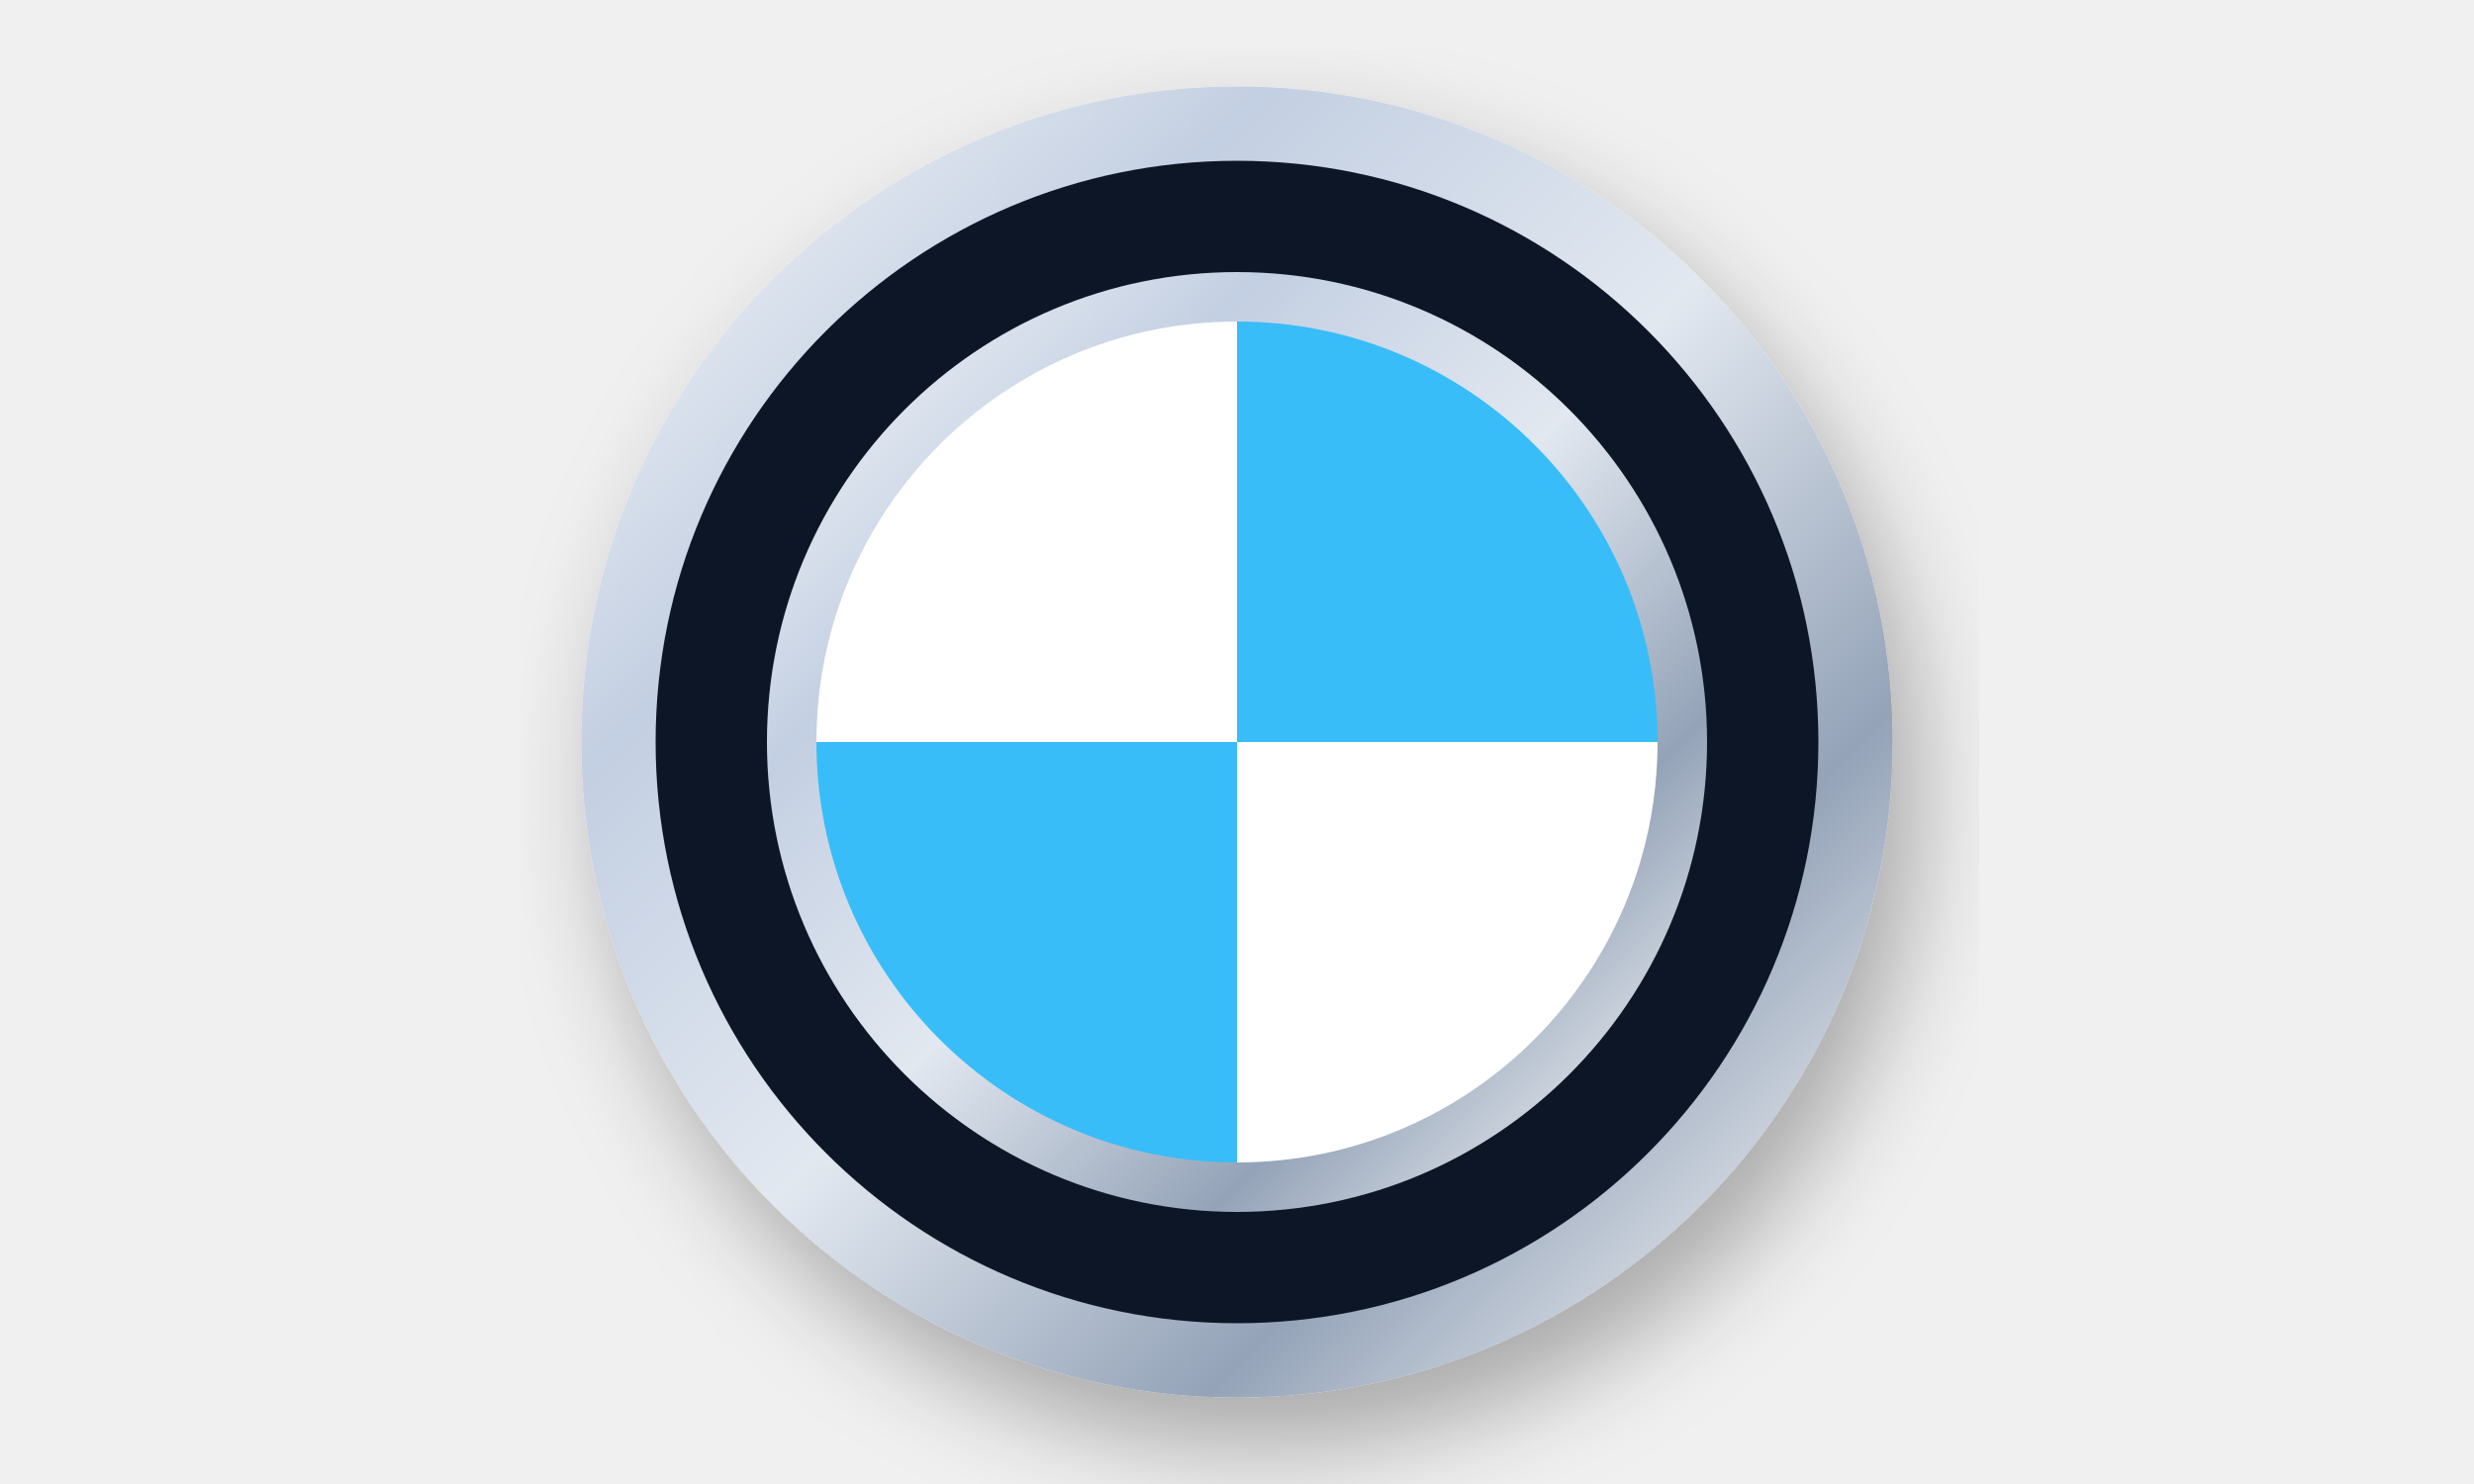
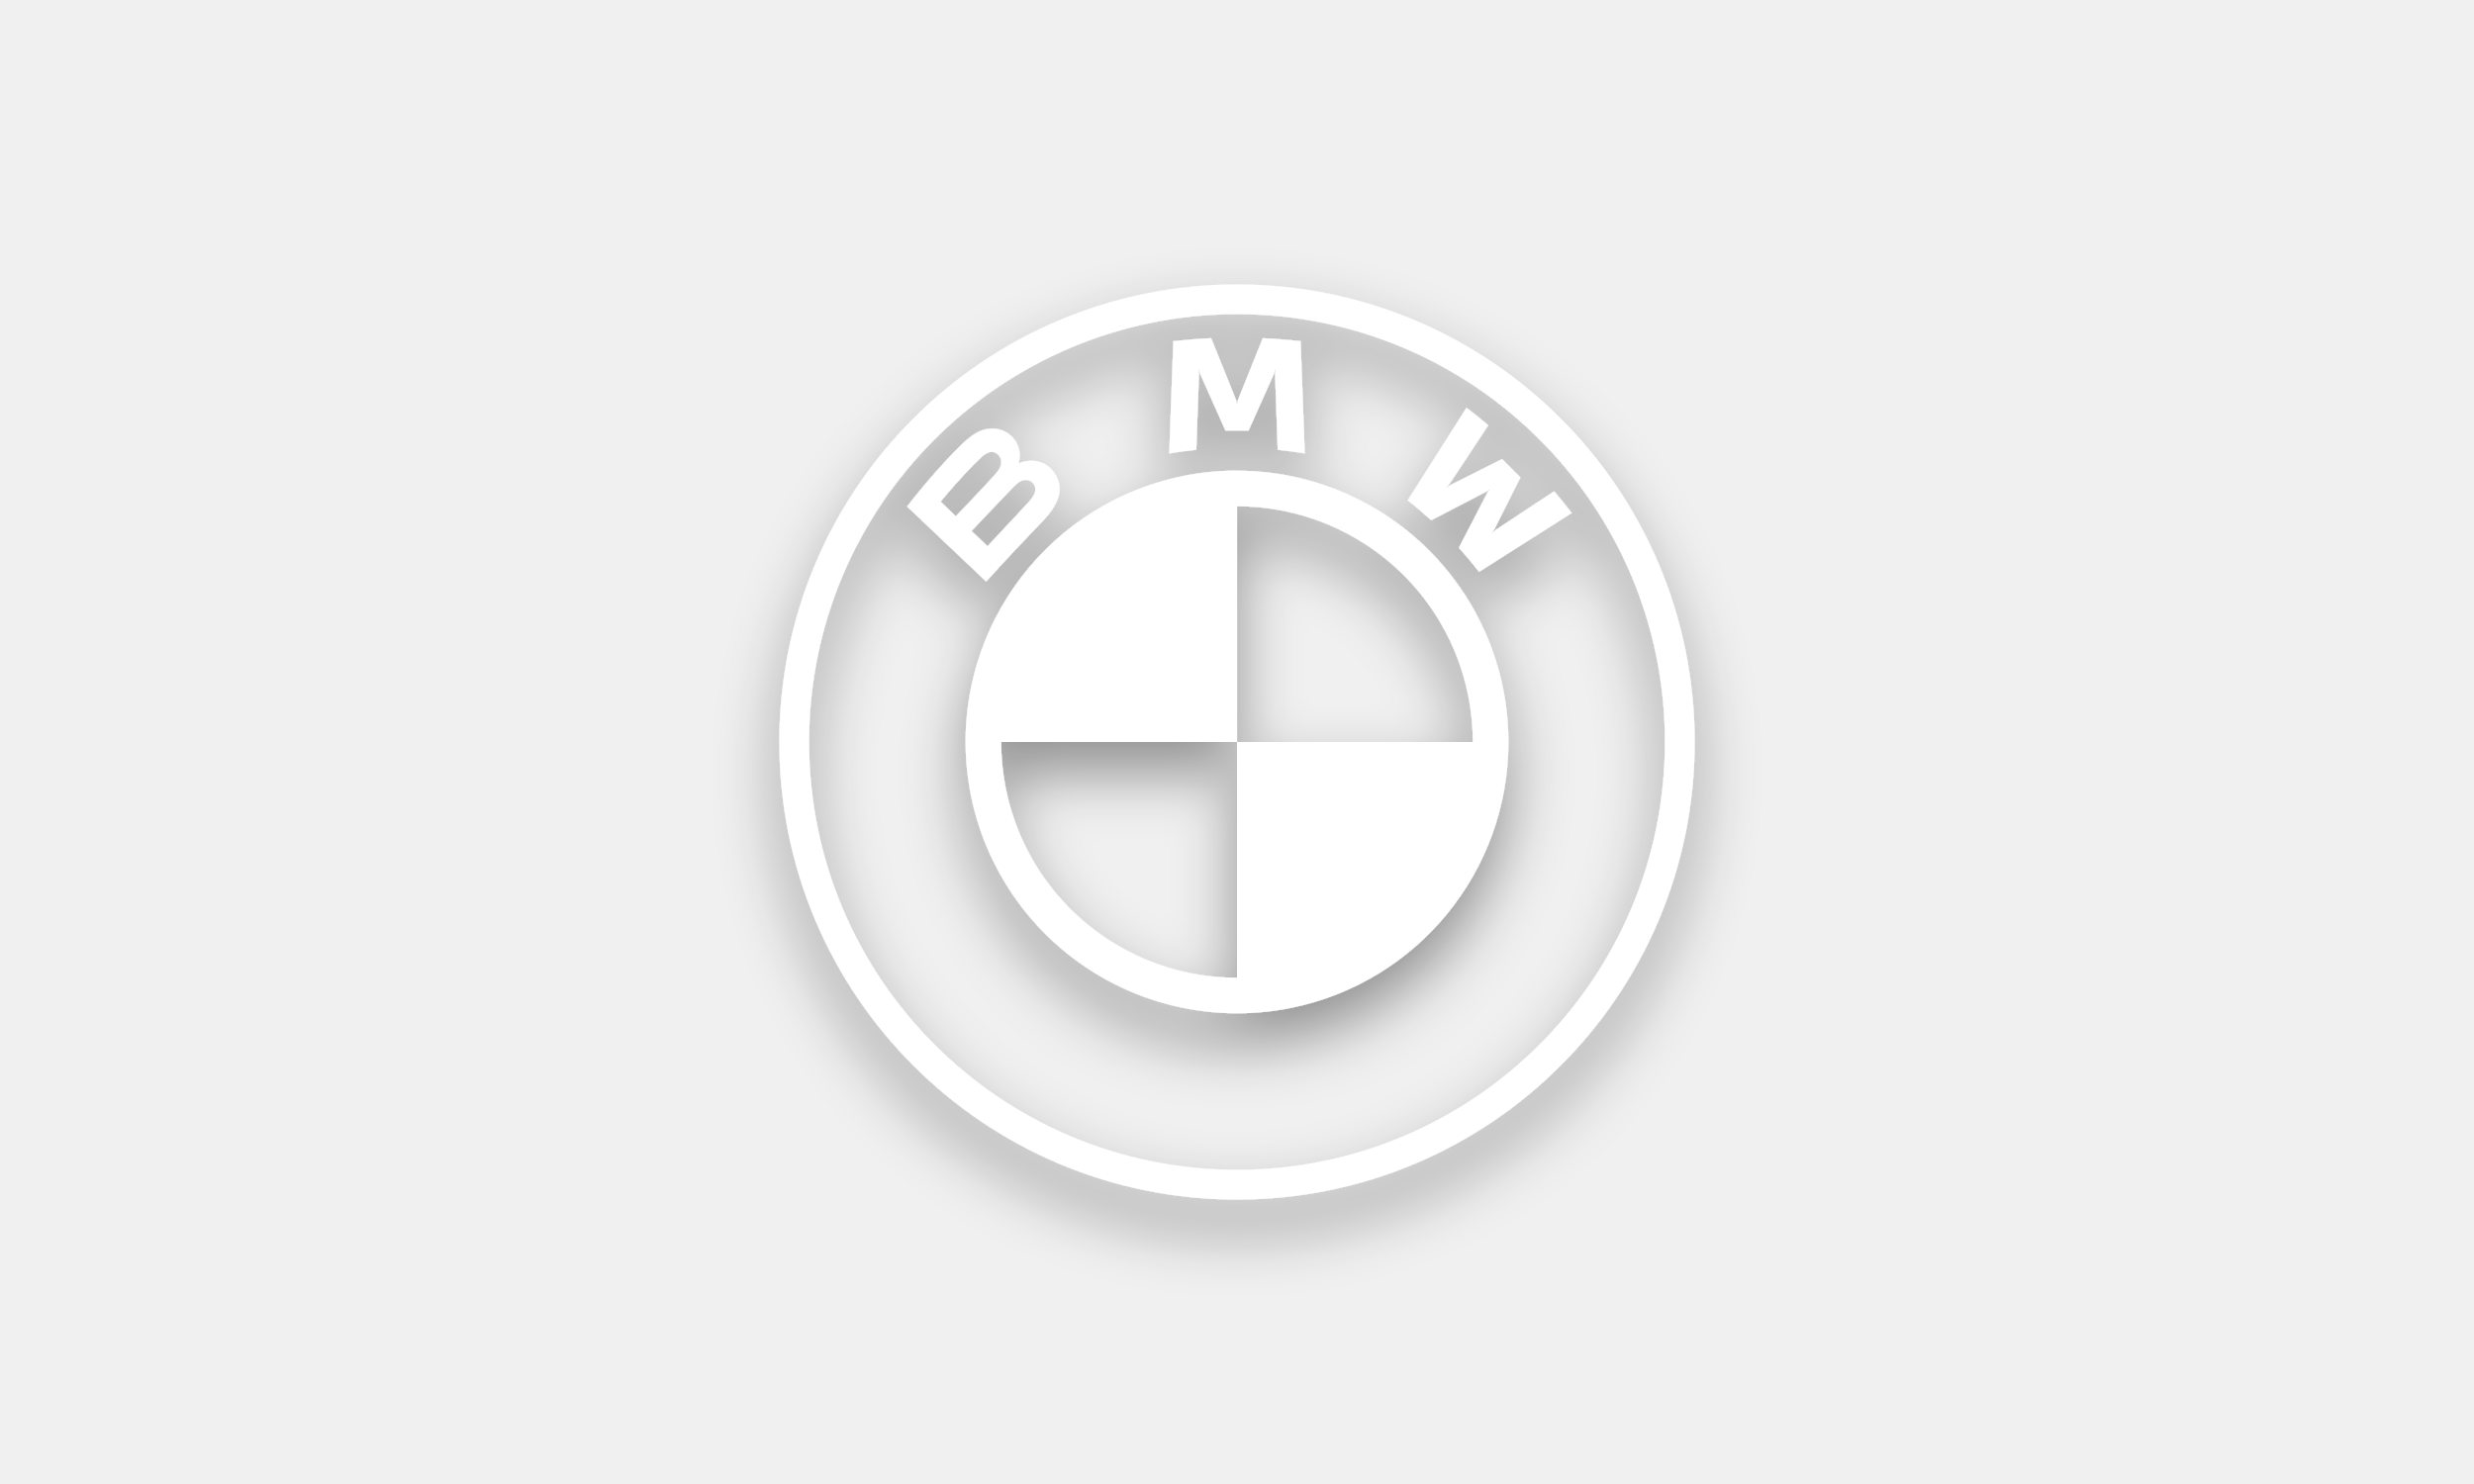
- <svg xmlns="http://www.w3.org/2000/svg" viewBox="0 0 100 60" width="100" height="60">
+ <svg xmlns="http://www.w3.org/2000/svg" viewBox="0 0 100 60" width="100" height="60" fill="none">
  <defs>
-     <linearGradient id="chromeGrad" x1="0%" y1="0%" x2="100%" y2="100%">
-       <stop offset="0%" stop-color="#f5f7fa" />
-       <stop offset="25%" stop-color="#c3cfe2" />
-       <stop offset="50%" stop-color="#e2e8f0" />
-       <stop offset="75%" stop-color="#94a3b8" />
-       <stop offset="100%" stop-color="#ffffff" />
-     </linearGradient>
-     <linearGradient id="goldGrad" x1="0%" y1="0%" x2="100%" y2="100%">
-       <stop offset="0%" stop-color="#ffe259" />
-       <stop offset="100%" stop-color="#ffa751" />
-     </linearGradient>
-     <linearGradient id="darkBg" x1="0%" y1="0%" x2="100%" y2="100%">
-       <stop offset="0%" stop-color="#1e293b" />
-       <stop offset="100%" stop-color="#0f172a" />
-     </linearGradient>
-     <filter id="shadow" x="-10%" y="-10%" width="120%" height="120%">
-       <feDropShadow dx="1" dy="2" stdDeviation="2" flood-color="#000" flood-opacity="0.3" />
-     </filter>
-     <filter id="glow" x="-20%" y="-20%" width="140%" height="140%">
-       <feGaussianBlur stdDeviation="3" result="blur" />
-       <feComposite in="SourceGraphic" in2="blur" operator="over" />
+     <filter id="whiteGlow" x="-20%" y="-20%" width="140%" height="140%">
+       <feDropShadow dx="0" dy="0.8" stdDeviation="0.8" flood-color="#000000" flood-opacity="0.4" />
    </filter>
  </defs>
-   <circle cx="50" cy="30" r="25" fill="#111827" stroke="url(#chromeGrad)" stroke-width="3" filter="url(#shadow)" />
-   <path d="M50,12 A18,18 0 0,1 68,30 L50,30 Z" fill="#38bdf8" />
-   <path d="M50,30 L32,30 A18,18 0 0,1 50,12 Z" fill="#ffffff" />
-   <path d="M50,30 L50,48 A18,18 0 0,1 32,30 Z" fill="#38bdf8" />
-   <path d="M50,30 L68,30 A18,18 0 0,1 50,48 Z" fill="#ffffff" />
-   <circle cx="50" cy="30" r="18" fill="none" stroke="url(#chromeGrad)" stroke-width="2" />
+   <g filter="url(#whiteGlow)" transform="translate(31.500, 11.500) scale(1.5417)">
+     <path fill="#ffffff" d="M12 0C5.373 0 0 5.373 0 12s5.373 12 12 12 12-5.373 12-12S18.627 0 12 0zm0 .78C18.196.78 23.219 5.803 23.219 12c0 6.196-5.022 11.219-11.219 11.219C5.803 23.219.781 18.196.781 12S5.804.78 12 .78zm-.678.63c-.33.014-.66.042-.992.078l-.107 2.944a9.95 9.95 0 0 1 .71-.094l.07-1.988-.013-.137.043.13.664 1.489h.606l.664-1.488.04-.131-.01.137.07 1.988c.232.022.473.054.71.094l-.109-2.944a14.746 14.746 0 0 0-.992-.078l-.653 1.625-.023.12-.023-.12-.655-1.625zm6.696 1.824l-1.543 2.428c.195.15.452.371.617.522l1.453-.754.092-.069-.069.094-.752 1.453c.163.175.398.458.53.63l2.43-1.544a16.135 16.135 0 0 0-.46-.568L18.777 6.44l-.105.092.078-.115.68-1.356-.48-.48-1.356.68-.115.078.091-.106 1.018-1.539c-.18-.152-.351-.291-.57-.46zM5.5 3.785c-.36.037-.638.283-1.393 1.125a18.97 18.97 0 0 0-.757.914l2.074 1.967c.687-.76.966-1.042 1.508-1.613.383-.405.6-.87.216-1.317-.208-.242-.558-.295-.85-.175l-.028.01.01-.026a.7.7 0 0 0-.243-.734.724.724 0 0 0-.537-.15zm.006.615c.136-.037.277.06.308.2.032.14-.056.272-.154.382-.22.25-1.031 1.098-1.031 1.098l-.402-.383c.417-.51.861-.974 1.062-1.158a.55.55 0 0 1 .217-.139zM12 4.883a7.114 7.114 0 0 0-7.08 6.388v.002a7.122 7.122 0 0 0 8.516 7.697 7.112 7.112 0 0 0 5.68-6.97A7.122 7.122 0 0 0 12 4.885v-.002zm-5.537.242c.047 0 .096.013.14.043.088.059.128.16.106.26-.026.119-.125.231-.205.318l-1.045 1.12-.42-.4s.787-.832 1.045-1.099c.102-.106.168-.17.238-.205a.331.331 0 0 1 .14-.037zM12 5.818A6.175 6.175 0 0 1 18.182 12H12v6.182A6.175 6.175 0 0 1 5.818 12H12V5.818Z" />
+   </g>
</svg>
